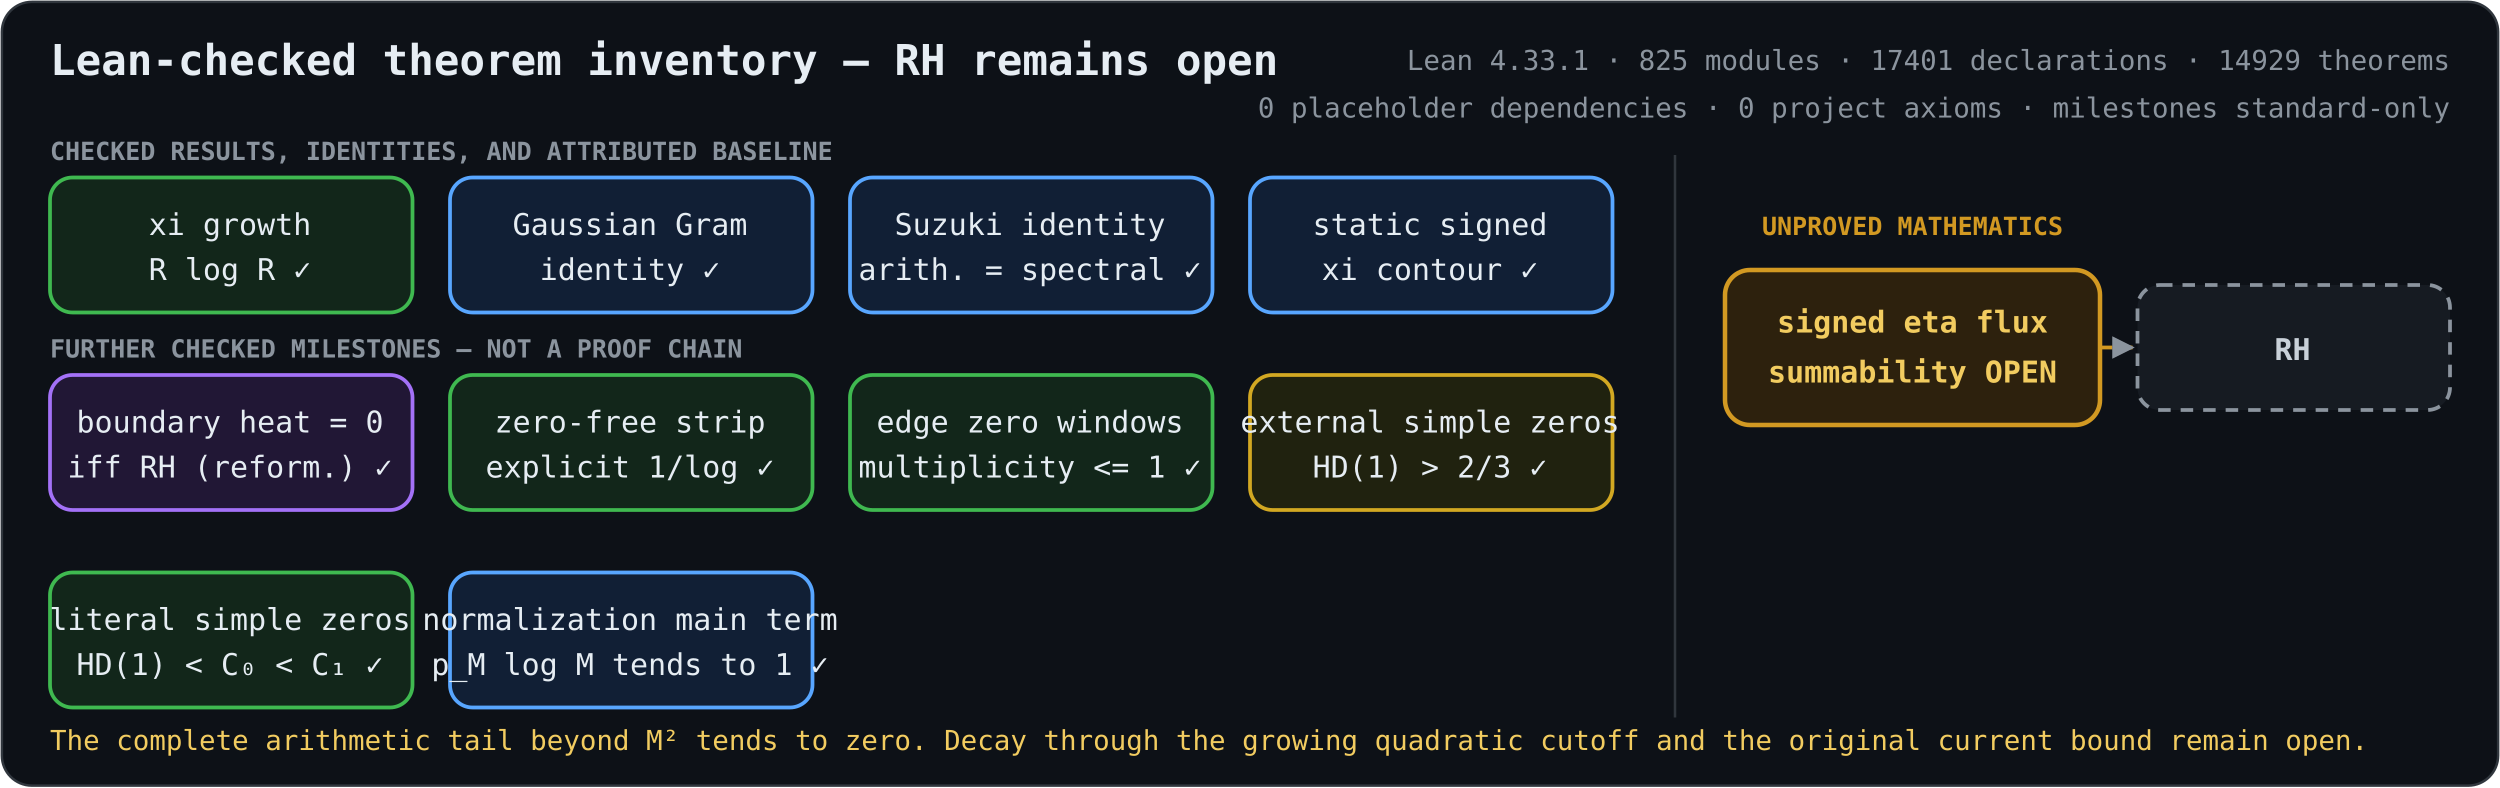
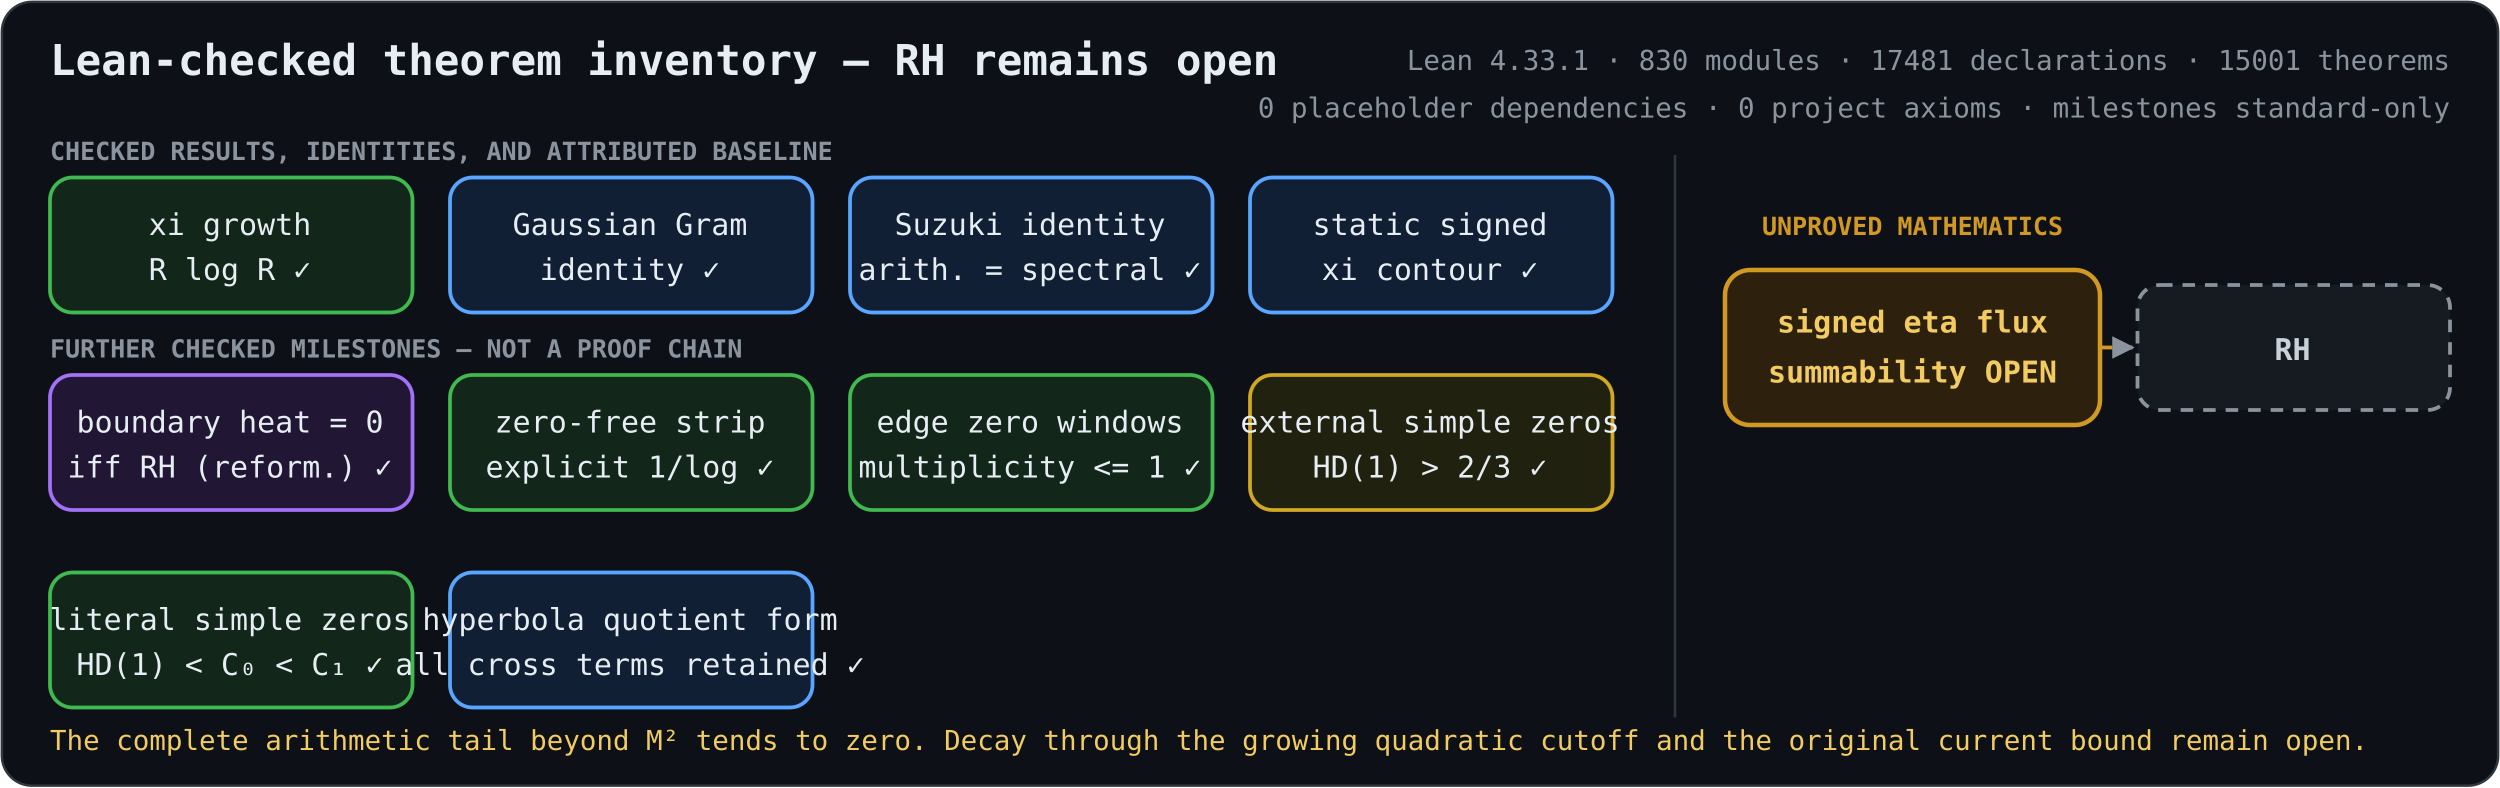
<svg xmlns="http://www.w3.org/2000/svg" role="img" aria-labelledby="title description" viewBox="0 0 1000 315">
  <defs>
    <marker id="arrow" viewBox="0 0 10 10" refX="9" refY="5" markerWidth="6" markerHeight="6" orient="auto-start-reverse">
      <path d="M 0 0 L 10 5 L 0 10 z" fill="#8b949e" />
    </marker>
    <style>
      .bg { fill: #0d1117; stroke: #30363d; }
      text { fill: #e6edf3; font-family: ui-monospace, SFMono-Regular, Menlo, Consolas, monospace; font-size: 12px; text-anchor: middle; }
      .heading { font-size: 17px; font-weight: 700; text-anchor: start; }
      .metrics { fill: #8b949e; font-size: 11px; text-anchor: end; }
      .proved rect { fill: #12261a; stroke: #3fb950; stroke-width: 1.5; }
      .proved.equivalence rect { fill: #211735; stroke: #a371f7; }
      .proved.bridge rect { fill: #111f35; stroke: #58a6ff; }
      .proved.external rect { fill: #20220f; stroke: #d2a822; }
      .open rect { fill: #2d210d; stroke: #d29922; stroke-width: 1.8; }
      .goal rect { fill: #161b22; stroke: #8b949e; stroke-width: 1.5; stroke-dasharray: 5 4; }
      .open text { fill: #f2cc60; font-weight: 700; }
      .goal text { fill: #c9d1d9; font-weight: 700; }
      .open-edge { fill: none; stroke: #d29922; stroke-width: 1.5; stroke-dasharray: 5 4; marker-end: url(#arrow); }
      .section { fill: #8b949e; font-size: 10px; font-weight: 700; text-anchor: start; }
      .gap-label { fill: #d29922; font-size: 10px; font-weight: 700; }
      .frontier { fill: #f2cc60; font-size: 11px; text-anchor: start; }
    </style>
  </defs>
  <rect class="bg" x="0.75" y="0.75" width="998.5" height="313.5" rx="12" />
  <text class="heading" x="20" y="30">Lean-checked theorem inventory — RH remains open</text>
-   <text class="metrics" x="980" y="28">Lean 4.33.1 · 825 modules · 17401 declarations · 14929 theorems</text>
+   <text class="metrics" x="980" y="28">Lean 4.33.1 · 830 modules · 17481 declarations · 15001 theorems</text>
  <text class="metrics" x="980" y="47">0 placeholder dependencies · 0 project axioms · milestones standard-only</text>
  <text class="section" x="20" y="64">CHECKED RESULTS, IDENTITIES, AND ATTRIBUTED BASELINE</text>
  <text class="section" x="20" y="143">FURTHER CHECKED MILESTONES — NOT A PROOF CHAIN</text>
  <line x1="670" y1="62" x2="670" y2="287" stroke="#30363d" />
  <text class="gap-label" x="765" y="94">UNPROVED MATHEMATICS</text>
  <path class="open-edge" d="M840 139 H853" />
  <g class="proved unconditional">
    <rect x="20" y="71" width="145" height="54" rx="9" />
    <text x="92" y="94">xi growth</text>
    <text x="92" y="112">R log R  ✓</text>
  </g>
  <g class="proved bridge">
    <rect x="180" y="71" width="145" height="54" rx="9" />
    <text x="252" y="94">Gaussian Gram</text>
    <text x="252" y="112">identity  ✓</text>
  </g>
  <g class="proved bridge">
    <rect x="340" y="71" width="145" height="54" rx="9" />
    <text x="412" y="94">Suzuki identity</text>
    <text x="412" y="112">arith. = spectral  ✓</text>
  </g>
  <g class="proved bridge">
    <rect x="500" y="71" width="145" height="54" rx="9" />
    <text x="572" y="94">static signed</text>
    <text x="572" y="112">xi contour  ✓</text>
  </g>
  <g class="proved equivalence">
    <rect x="20" y="150" width="145" height="54" rx="9" />
    <text x="92" y="173">boundary heat = 0</text>
    <text x="92" y="191">iff RH (reform.)  ✓</text>
  </g>
  <g class="proved unconditional">
    <rect x="180" y="150" width="145" height="54" rx="9" />
    <text x="252" y="173">zero-free strip</text>
    <text x="252" y="191">explicit 1/log  ✓</text>
  </g>
  <g class="proved unconditional">
    <rect x="340" y="150" width="145" height="54" rx="9" />
    <text x="412" y="173">edge zero windows</text>
    <text x="412" y="191">multiplicity &lt;= 1  ✓</text>
  </g>
  <g class="proved external">
    <rect x="500" y="150" width="145" height="54" rx="9" />
    <text x="572" y="173">external simple zeros</text>
    <text x="572" y="191">HD(1) &gt; 2/3  ✓</text>
  </g>
  <g class="proved unconditional">
    <rect x="20" y="229" width="145" height="54" rx="9" />
    <text x="92" y="252">literal simple zeros</text>
    <text x="92" y="270">HD(1) &lt; C₀ &lt; C₁  ✓</text>
  </g>
  <g class="proved bridge">
    <rect x="180" y="229" width="145" height="54" rx="9" />
-     <text x="252" y="252">normalization main term</text>
-     <text x="252" y="270">p_M log M tends to 1  ✓</text>
+     <text x="252" y="252">hyperbola quotient form</text>
+     <text x="252" y="270">all cross terms retained  ✓</text>
  </g>
  <g class="open">
    <rect x="690" y="108" width="150" height="62" rx="10" />
    <text x="765" y="133">signed eta flux</text>
    <text x="765" y="153">summability OPEN</text>
  </g>
  <g class="goal">
    <rect x="855" y="114" width="125" height="50" rx="9" />
    <text x="917" y="144">RH</text>
  </g>
  <text class="frontier" x="20" y="300">The complete arithmetic tail beyond M² tends to zero. Decay through the growing quadratic cutoff and the original current bound remain open.</text>
</svg>
